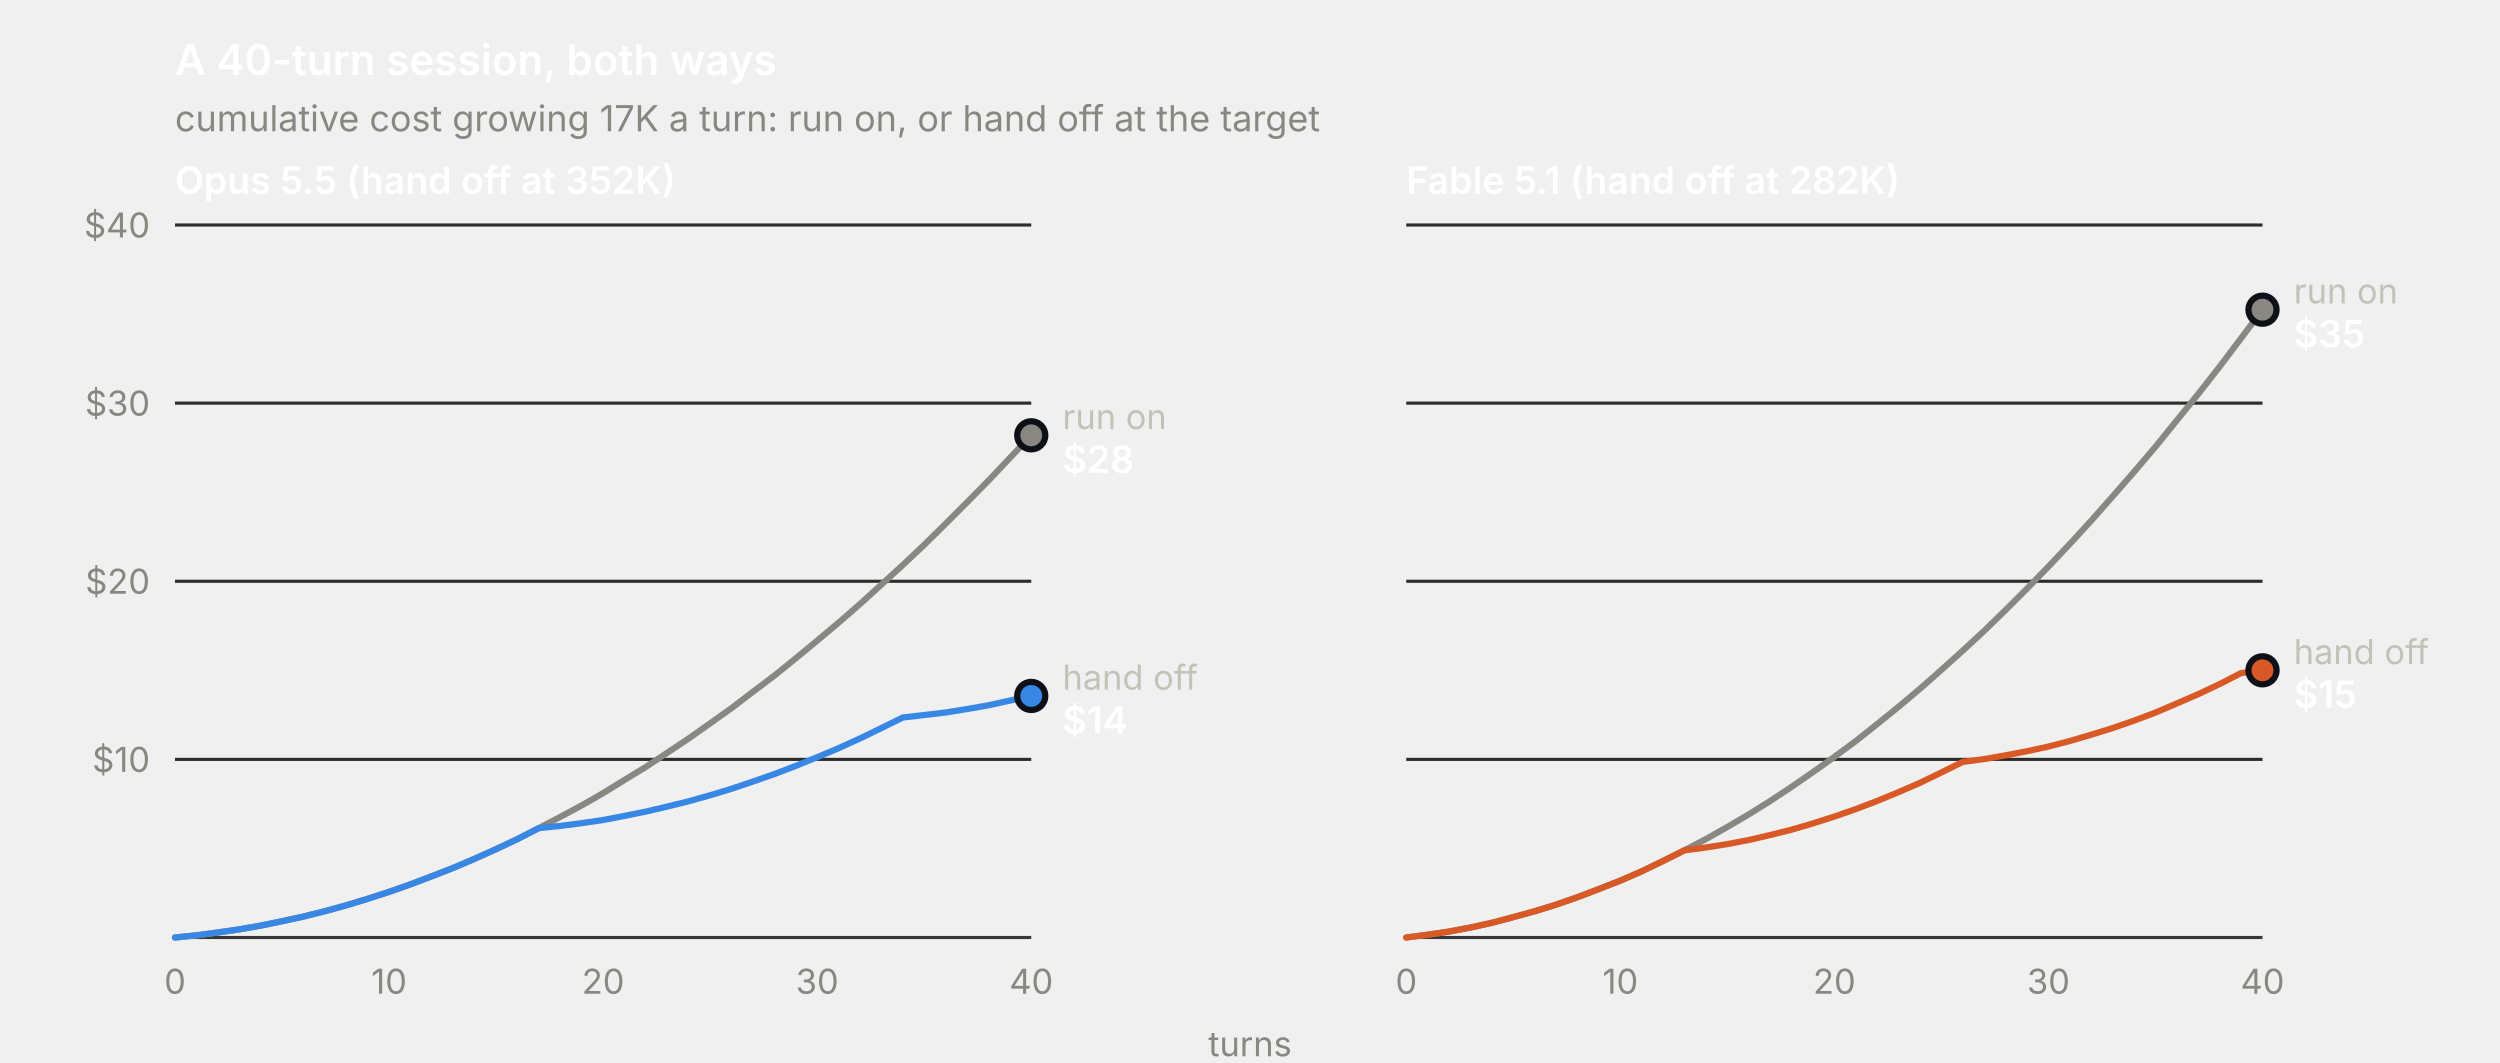
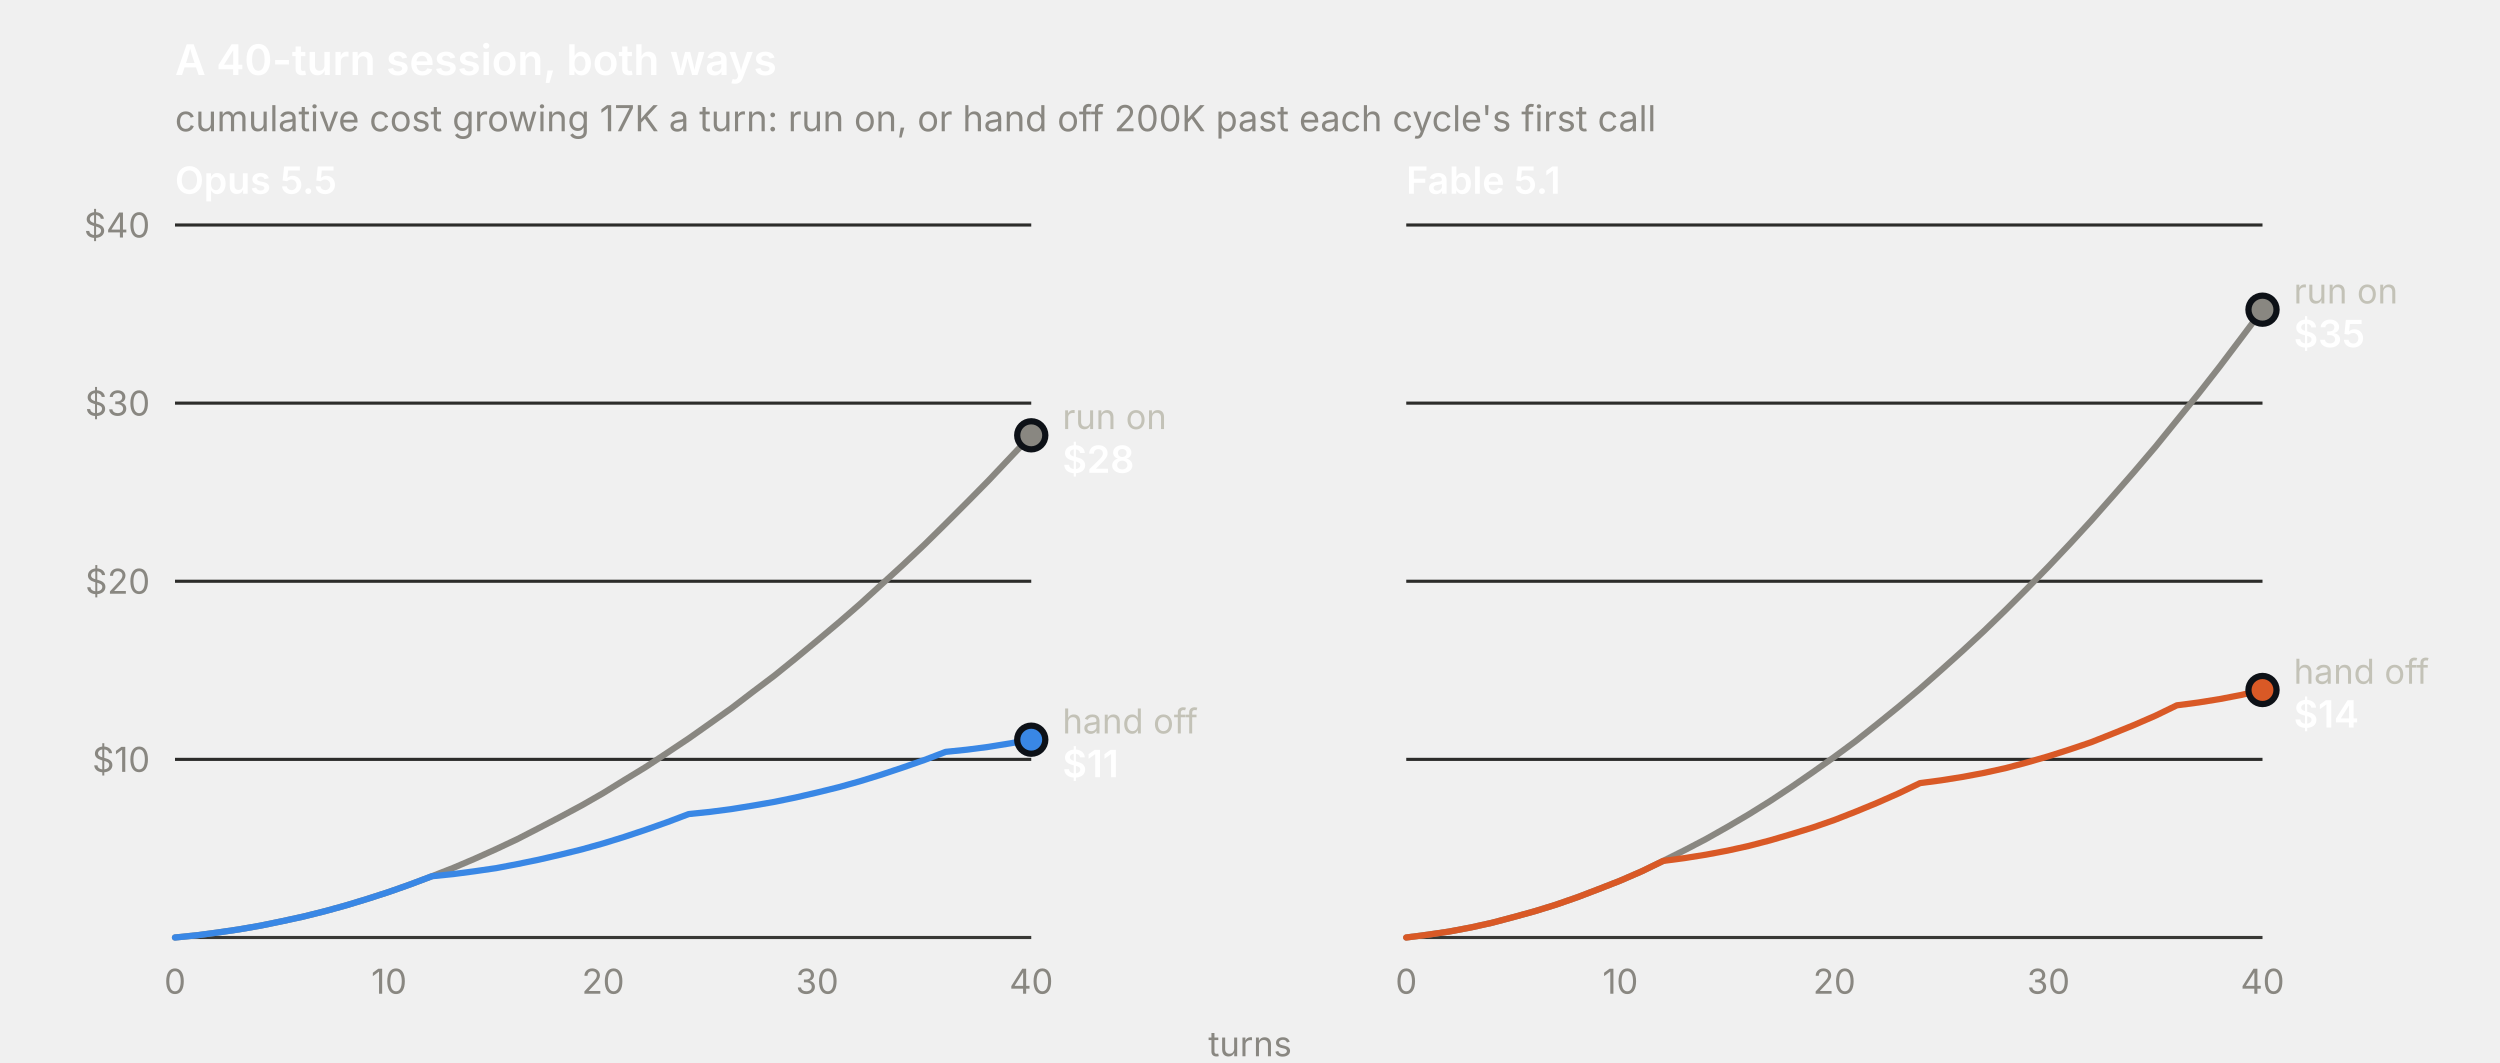
<svg xmlns="http://www.w3.org/2000/svg" width="800" height="340" viewBox="0 0 800 340" font-family="system-ui, -apple-system, Segoe UI, sans-serif">
  <text x="56" y="24" fill="#ffffff" font-size="13.5" text-anchor="start" font-weight="600">A 40-turn session, both ways</text>
-   <text x="56" y="42" fill="#898781" font-size="11.5" text-anchor="start">cumulative cost growing 17K a turn: run on, or hand off at the target</text>
-   <text x="56" y="62" fill="#ffffff" font-size="12" text-anchor="start" font-weight="600">Opus 5.5  (hand off at 352K)</text>
+   <text x="56" y="42" fill="#898781" font-size="11.5" text-anchor="start">cumulative cost growing 17K a turn: run on, or hand off 200K past each cycle's first call</text>
+   <text x="56" y="62" fill="#ffffff" font-size="12" text-anchor="start" font-weight="600">Opus 5.5</text>
  <line x1="56" y1="243" x2="330" y2="243" stroke="#2c2c2a" stroke-width="1" />
  <line x1="56" y1="186" x2="330" y2="186" stroke="#2c2c2a" stroke-width="1" />
  <line x1="56" y1="129" x2="330" y2="129" stroke="#2c2c2a" stroke-width="1" />
  <line x1="56" y1="72" x2="330" y2="72" stroke="#2c2c2a" stroke-width="1" />
  <line x1="56" y1="300" x2="330" y2="300" stroke="#383835" stroke-width="1" />
  <text x="56" y="318" fill="#898781" font-size="11" text-anchor="middle">0</text>
  <text x="124.5" y="318" fill="#898781" font-size="11" text-anchor="middle">10</text>
  <text x="193" y="318" fill="#898781" font-size="11" text-anchor="middle">20</text>
  <text x="261.5" y="318" fill="#898781" font-size="11" text-anchor="middle">30</text>
  <text x="330" y="318" fill="#898781" font-size="11" text-anchor="middle">40</text>
  <polyline points="56,300 62.9,299.3 69.7,298.4 76.5,297.4 83.4,296.2 90.2,294.8 97.1,293.3 103.9,291.6 110.8,289.7 117.7,287.6 124.5,285.4 131.3,283 138.2,280.4 145.1,277.7 151.9,274.8 158.8,271.7 165.6,268.5 172.4,265 179.3,261.4 186.2,257.7 193,253.8 199.8,249.6 206.7,245.4 213.5,240.9 220.4,236.3 227.2,231.5 234.1,226.6 240.9,221.4 247.8,216.2 254.6,210.7 261.5,205 268.4,199.2 275.2,193.3 282,187.1 288.9,180.8 295.8,174.3 302.6,167.6 309.4,160.8 316.3,153.8 323.1,146.6 330,139.3" fill="none" stroke="#898781" stroke-width="2" stroke-linecap="round" stroke-linejoin="round" />
-   <polyline points="56,300 62.9,299.3 69.7,298.4 76.5,297.4 83.4,296.2 90.2,294.8 97.1,293.3 103.9,291.6 110.8,289.7 117.7,287.6 124.5,285.4 131.3,283 138.2,280.4 145.1,277.7 151.9,274.8 158.8,271.7 165.6,268.5 172.4,265 179.3,264.3 186.2,263.4 193,262.4 199.8,261.1 206.7,259.7 213.5,258.1 220.4,256.4 227.2,254.5 234.1,252.4 240.9,250.1 247.8,247.7 254.6,245.1 261.5,242.3 268.4,239.4 275.2,236.3 282,233 288.9,229.6 295.8,228.8 302.6,228 309.4,226.9 316.3,225.7 323.1,224.2 330,222.7" fill="none" stroke="#3987e5" stroke-width="2" stroke-linecap="round" stroke-linejoin="round" />
+   <polyline points="56,300 62.9,299.3 69.7,298.4 76.5,297.4 83.4,296.2 90.2,294.8 97.1,293.3 103.9,291.6 110.8,289.7 117.7,287.6 124.5,285.4 131.3,283 138.2,280.4 145.1,279.7 151.9,278.8 158.8,277.8 165.6,276.5 172.4,275.1 179.3,273.5 186.2,271.8 193,269.9 199.8,267.8 206.7,265.5 213.5,263.1 220.4,260.5 227.2,259.8 234.1,258.9 240.9,257.8 247.8,256.6 254.6,255.2 261.5,253.6 268.4,251.9 275.2,250 282,247.9 288.9,245.6 295.8,243.2 302.6,240.6 309.4,239.9 316.3,239 323.1,237.9 330,236.7" fill="none" stroke="#3987e5" stroke-width="2" stroke-linecap="round" stroke-linejoin="round" />
  <circle cx="330" cy="139.3" r="4.5" fill="#898781" stroke="#0d1117" stroke-width="2" />
-   <circle cx="330" cy="222.7" r="4.5" fill="#3987e5" stroke="#0d1117" stroke-width="2" />
+   <circle cx="330" cy="236.7" r="4.5" fill="#3987e5" stroke="#0d1117" stroke-width="2" />
  <text x="340" y="137.3" fill="#c3c2b7" font-size="11" text-anchor="start">run on</text>
  <text x="340" y="151.3" fill="#ffffff" font-size="12" text-anchor="start" font-weight="600">$28</text>
-   <text x="340" y="220.7" fill="#c3c2b7" font-size="11" text-anchor="start">hand off</text>
-   <text x="340" y="234.7" fill="#ffffff" font-size="12" text-anchor="start" font-weight="600">$14</text>
-   <text x="450" y="62" fill="#ffffff" font-size="12" text-anchor="start" font-weight="600">Fable 5.1  (hand off at 282K)</text>
+   <text x="340" y="234.7" fill="#c3c2b7" font-size="11" text-anchor="start">hand off</text>
+   <text x="340" y="248.7" fill="#ffffff" font-size="12" text-anchor="start" font-weight="600">$11</text>
+   <text x="450" y="62" fill="#ffffff" font-size="12" text-anchor="start" font-weight="600">Fable 5.1</text>
  <line x1="450" y1="243" x2="724" y2="243" stroke="#2c2c2a" stroke-width="1" />
  <line x1="450" y1="186" x2="724" y2="186" stroke="#2c2c2a" stroke-width="1" />
  <line x1="450" y1="129" x2="724" y2="129" stroke="#2c2c2a" stroke-width="1" />
  <line x1="450" y1="72" x2="724" y2="72" stroke="#2c2c2a" stroke-width="1" />
  <line x1="450" y1="300" x2="724" y2="300" stroke="#383835" stroke-width="1" />
  <text x="450" y="318" fill="#898781" font-size="11" text-anchor="middle">0</text>
  <text x="518.5" y="318" fill="#898781" font-size="11" text-anchor="middle">10</text>
  <text x="587" y="318" fill="#898781" font-size="11" text-anchor="middle">20</text>
  <text x="655.5" y="318" fill="#898781" font-size="11" text-anchor="middle">30</text>
  <text x="724" y="318" fill="#898781" font-size="11" text-anchor="middle">40</text>
  <polyline points="450,300 456.9,299.1 463.7,298.1 470.6,296.8 477.4,295.3 484.2,293.5 491.1,291.6 497.9,289.5 504.8,287.1 511.6,284.5 518.5,281.8 525.4,278.8 532.2,275.5 539,272.1 545.9,268.5 552.8,264.6 559.6,260.6 566.5,256.3 573.3,251.8 580.1,247.1 587,242.2 593.9,237.1 600.7,231.7 607.5,226.2 614.4,220.4 621.2,214.4 628.1,208.2 635,201.8 641.8,195.2 648.6,188.4 655.5,181.3 662.4,174 669.2,166.6 676,158.9 682.9,151 689.8,142.9 696.6,134.5 703.5,126 710.3,117.3 717.1,108.3 724,99.1" fill="none" stroke="#898781" stroke-width="2" stroke-linecap="round" stroke-linejoin="round" />
-   <polyline points="450,300 456.9,299.1 463.7,298.1 470.6,296.8 477.4,295.3 484.2,293.5 491.1,291.6 497.9,289.5 504.8,287.1 511.6,284.5 518.5,281.8 525.4,278.8 532.2,275.5 539,272.1 545.9,271.2 552.8,270.1 559.6,268.8 566.5,267.2 573.3,265.5 580.1,263.5 587,261.3 593.9,258.9 600.7,256.3 607.5,253.5 614.4,250.5 621.2,247.2 628.1,243.8 635,242.9 641.8,241.7 648.6,240.4 655.5,238.9 662.4,237.1 669.2,235.1 676,233 682.9,230.6 689.8,228 696.6,225.1 703.5,222.1 710.3,218.9 717.1,215.4 724,214.5" fill="none" stroke="#d95926" stroke-width="2" stroke-linecap="round" stroke-linejoin="round" />
+   <polyline points="450,300 456.9,299.1 463.7,298.1 470.6,296.8 477.4,295.3 484.2,293.5 491.1,291.6 497.9,289.5 504.8,287.1 511.6,284.5 518.5,281.8 525.4,278.8 532.2,275.5 539,274.6 545.9,273.5 552.8,272.2 559.6,270.7 566.5,268.9 573.3,266.9 580.1,264.8 587,262.4 593.9,259.7 600.7,256.9 607.5,253.9 614.4,250.6 621.2,249.7 628.1,248.6 635,247.3 641.8,245.8 648.6,244 655.5,242 662.4,239.8 669.2,237.5 676,234.8 682.9,232 689.8,229 696.6,225.7 703.5,224.8 710.3,223.7 717.1,222.4 724,220.8" fill="none" stroke="#d95926" stroke-width="2" stroke-linecap="round" stroke-linejoin="round" />
  <circle cx="724" cy="99.1" r="4.5" fill="#898781" stroke="#0d1117" stroke-width="2" />
-   <circle cx="724" cy="214.5" r="4.5" fill="#d95926" stroke="#0d1117" stroke-width="2" />
+   <circle cx="724" cy="220.8" r="4.5" fill="#d95926" stroke="#0d1117" stroke-width="2" />
  <text x="734" y="97.1" fill="#c3c2b7" font-size="11" text-anchor="start">run on</text>
  <text x="734" y="111.1" fill="#ffffff" font-size="12" text-anchor="start" font-weight="600">$35</text>
-   <text x="734" y="212.5" fill="#c3c2b7" font-size="11" text-anchor="start">hand off</text>
-   <text x="734" y="226.5" fill="#ffffff" font-size="12" text-anchor="start" font-weight="600">$15</text>
+   <text x="734" y="218.8" fill="#c3c2b7" font-size="11" text-anchor="start">hand off</text>
+   <text x="734" y="232.8" fill="#ffffff" font-size="12" text-anchor="start" font-weight="600">$14</text>
  <text x="48" y="247" fill="#898781" font-size="11" text-anchor="end">$10</text>
  <text x="48" y="190" fill="#898781" font-size="11" text-anchor="end">$20</text>
  <text x="48" y="133" fill="#898781" font-size="11" text-anchor="end">$30</text>
  <text x="48" y="76" fill="#898781" font-size="11" text-anchor="end">$40</text>
  <text x="400" y="338" fill="#898781" font-size="11" text-anchor="middle">turns</text>
</svg>
